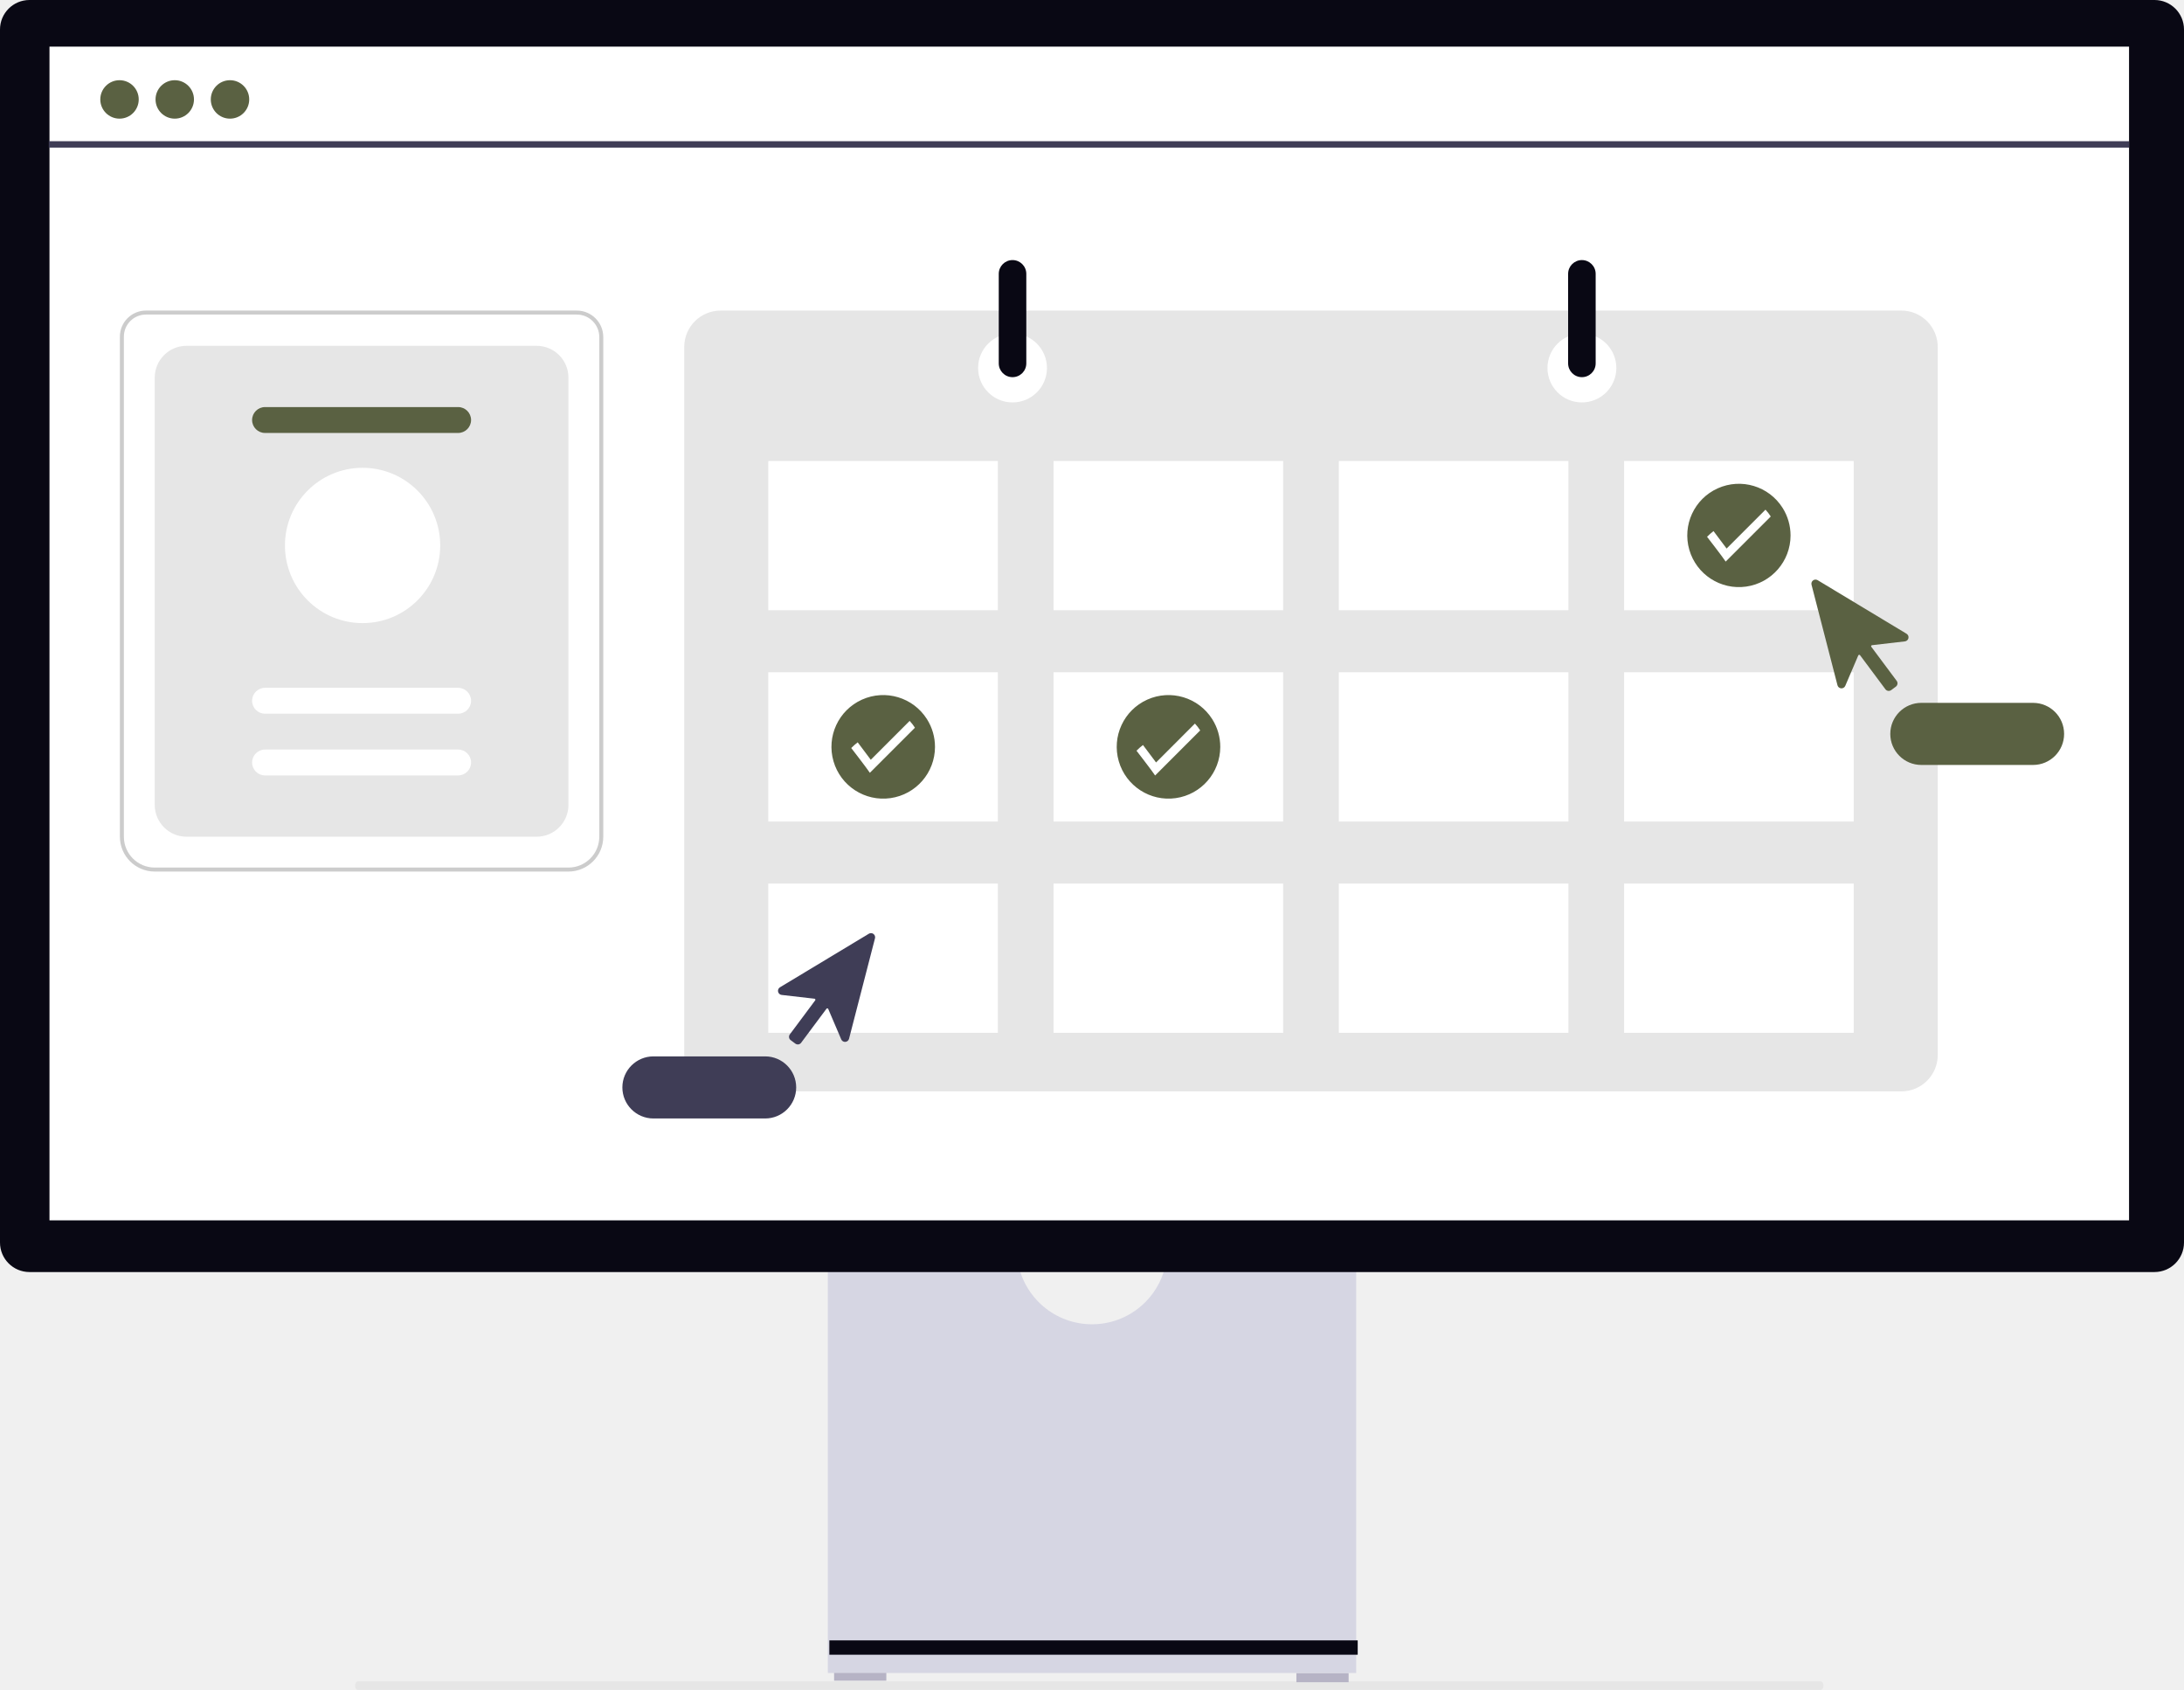
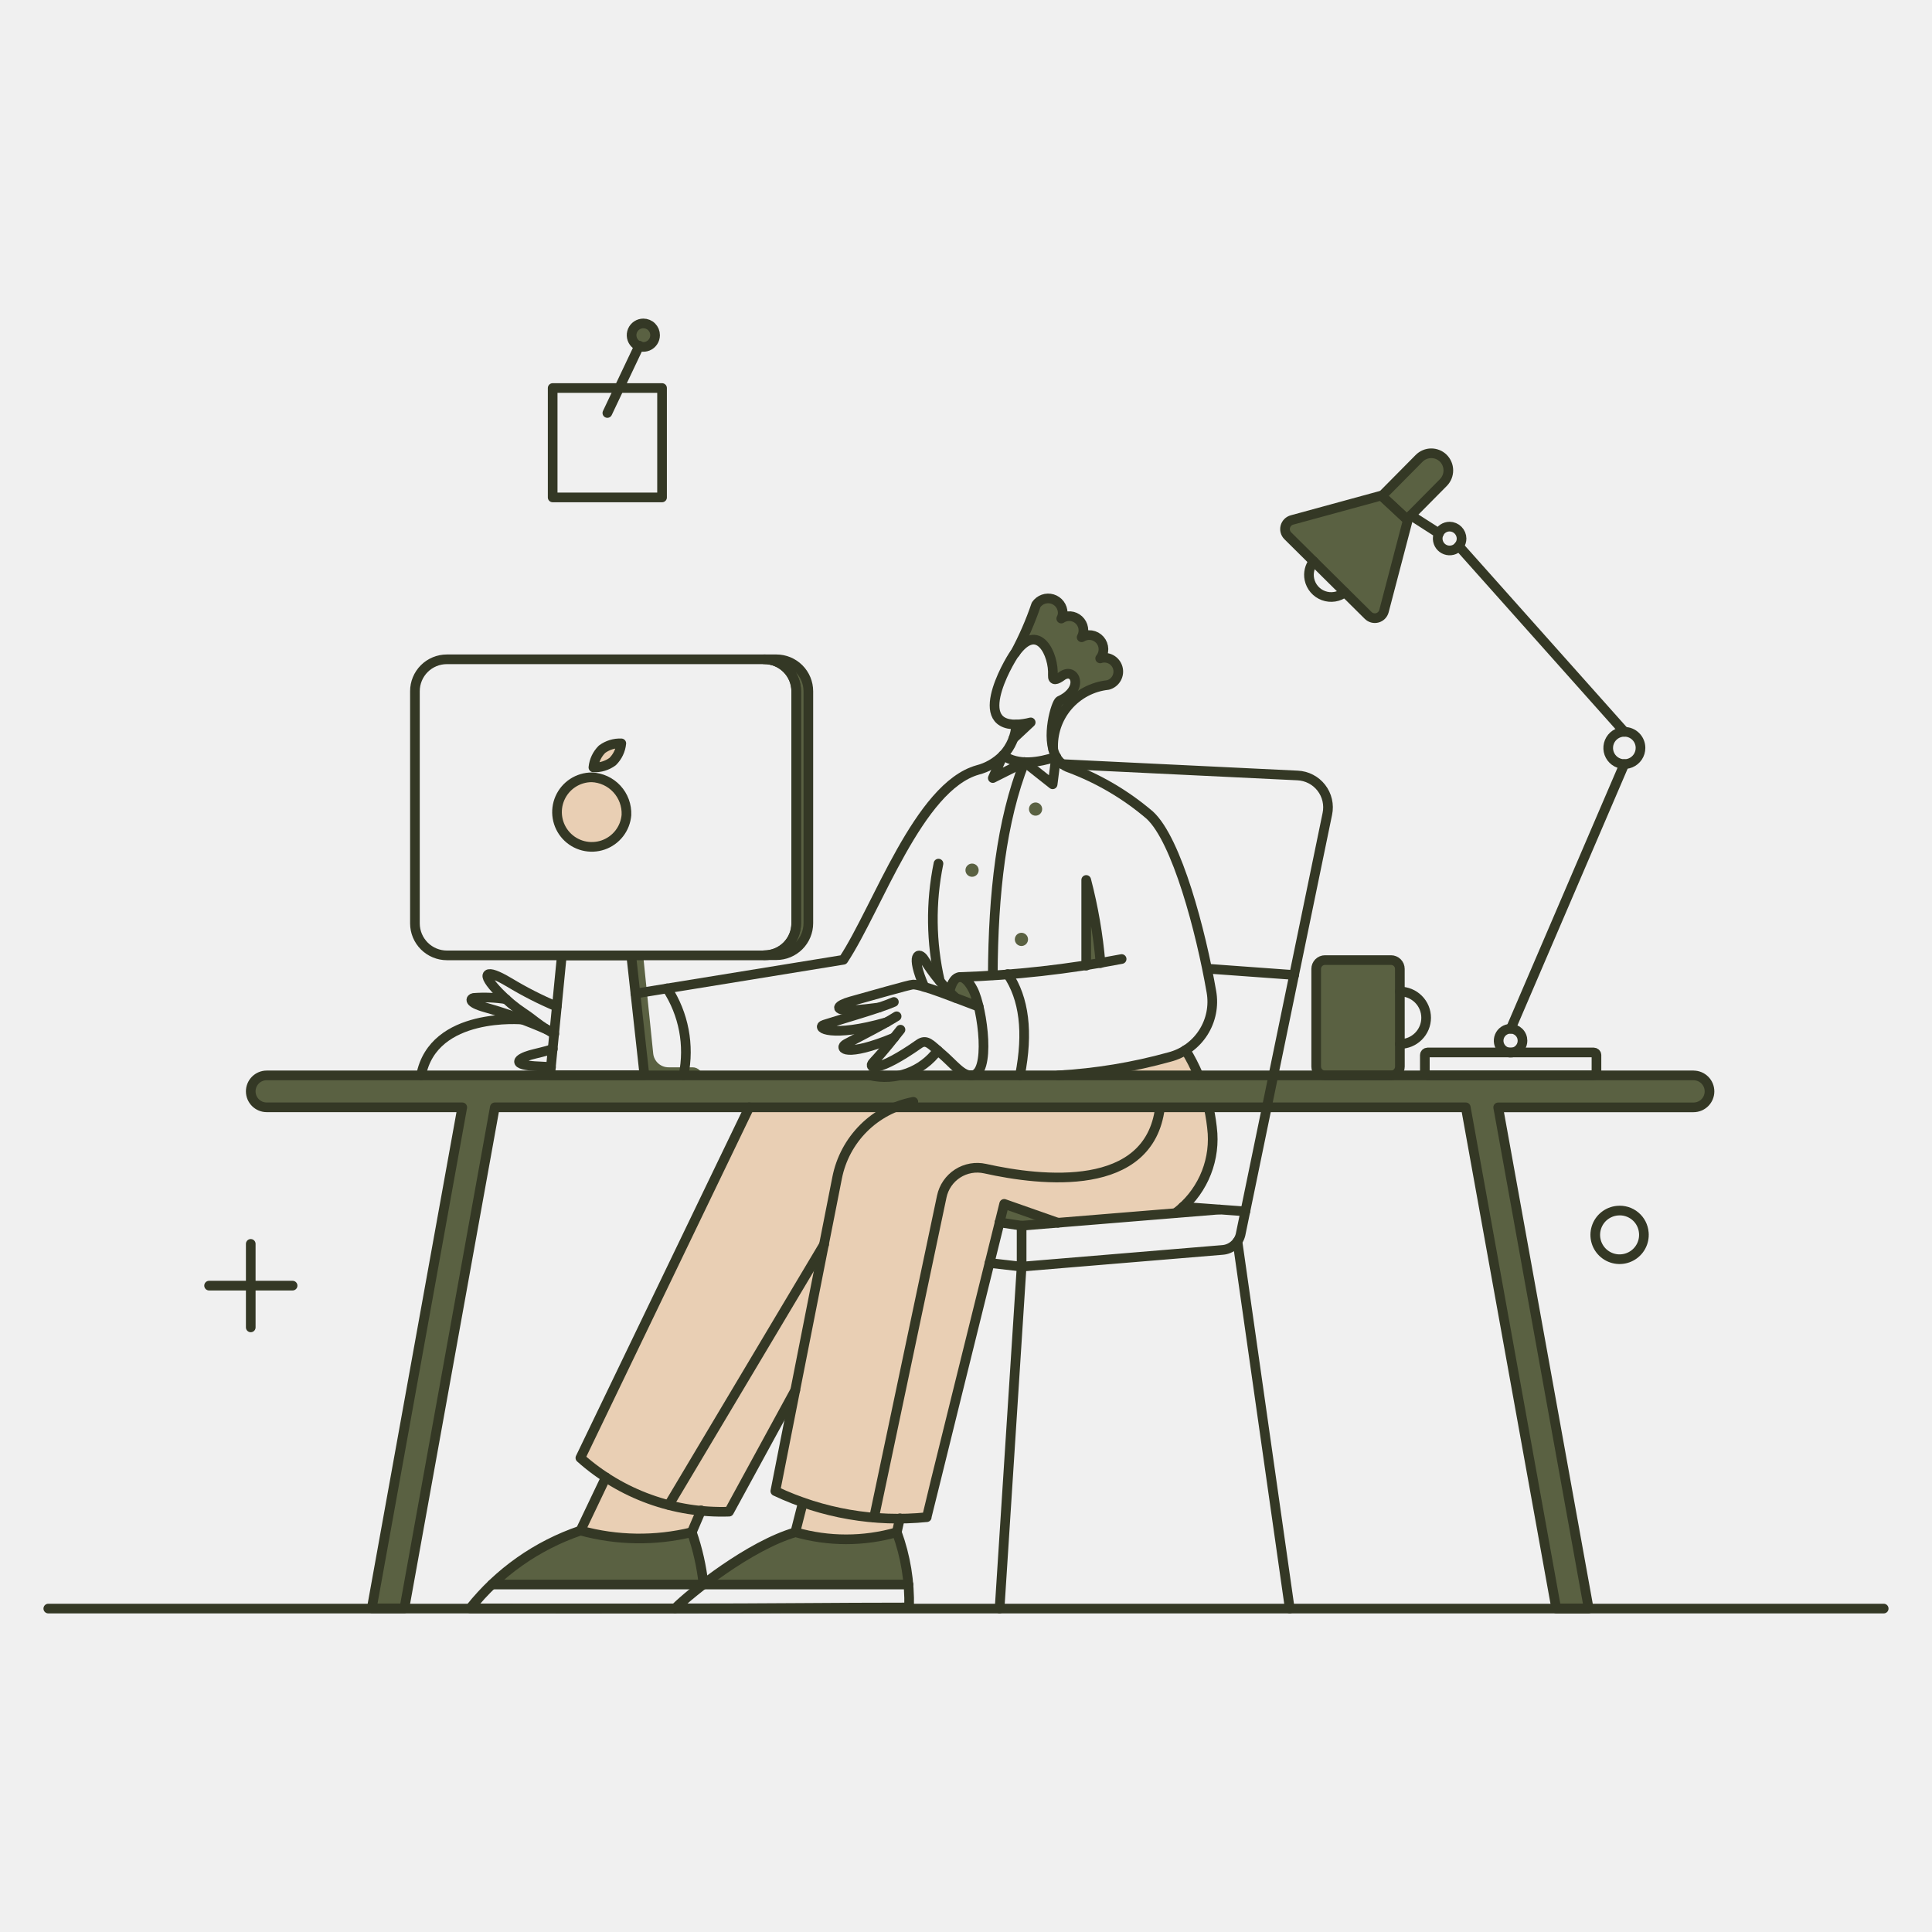
- <svg xmlns="http://www.w3.org/2000/svg" width="960" height="742.636" viewBox="0 0 960 742.636">
-   <g transform="translate(-480 -169)">
-     <path d="M15.18,489.08c0,1.048.575,1.89,1.289,1.89h642.9c.72,0,1.289-.84,1.289-1.89s-.569-1.89-1.289-1.89H16.469C15.755,487.191,15.18,488.032,15.18,489.08Z" transform="translate(620.878 420.666)" fill="#e6e6e6" />
-     <rect width="22.954" height="4.05" transform="translate(846.639 903.516)" fill="#b6b3c5" />
-     <rect width="22.954" height="4.05" transform="translate(1049.844 904.191)" fill="#b6b3c5" />
-     <path d="M377.9,370.945a33.074,33.074,0,0,1-65.264,0h-83.49V551.874H461.387V370.945Z" transform="translate(614.735 352.314)" fill="#d6d6e3" />
-     <rect width="232.236" height="6.298" transform="translate(844.557 889.854)" fill="#090814" />
-     <path d="M947.053,580.9H12.947A12.96,12.96,0,0,1,0,567.952V34.858A12.96,12.96,0,0,1,12.947,21.91H947.053A12.96,12.96,0,0,1,960,34.858V567.952A12.96,12.96,0,0,1,947.053,580.9Z" transform="translate(480 147.09)" fill="#090814" />
-     <rect width="914.094" height="515.782" transform="translate(501.75 189.492)" fill="#fff" />
-     <path d="M16,0H535a16,16,0,0,1,16,16V327.114a16,16,0,0,1-16,16H16a16,16,0,0,1-16-16V16A16,16,0,0,1,16,0Z" transform="translate(780.759 305.479)" fill="#e6e6e6" />
-     <rect width="100.916" height="65.595" transform="translate(817.708 371.579)" fill="#fff" />
-     <rect width="100.916" height="65.595" transform="translate(943.104 371.579)" fill="#fff" />
-     <rect width="100.916" height="65.595" transform="translate(1068.499 371.579)" fill="#fff" />
-     <rect width="100.916" height="65.595" transform="translate(1193.895 371.579)" fill="#fff" />
-     <rect width="100.916" height="65.595" transform="translate(817.708 464.422)" fill="#fff" />
-     <rect width="100.916" height="65.595" transform="translate(943.104 464.422)" fill="#fff" />
-     <rect width="100.916" height="65.595" transform="translate(1068.499 464.422)" fill="#fff" />
-     <rect width="100.916" height="65.595" transform="translate(1193.895 464.422)" fill="#fff" />
-     <rect width="100.916" height="65.595" transform="translate(817.708 557.265)" fill="#fff" />
-     <rect width="100.916" height="65.595" transform="translate(943.104 557.265)" fill="#fff" />
-     <rect width="100.916" height="65.595" transform="translate(1068.499 557.265)" fill="#fff" />
-     <rect width="100.916" height="65.595" transform="translate(1193.895 557.265)" fill="#fff" />
-     <circle cx="15.137" cy="15.137" r="15.137" transform="translate(909.931 315.571)" fill="#fff" />
-     <circle cx="15.137" cy="15.137" r="15.137" transform="translate(1160.202 315.571)" fill="#fff" />
-     <path d="M6.055,0A6.055,6.055,0,0,1,12.11,6.055V45.4A6.055,6.055,0,1,1,0,45.4V6.055A6.055,6.055,0,0,1,6.055,0Z" transform="translate(919.014 283.287)" fill="#090814" />
-     <path d="M6.055,0A6.055,6.055,0,0,1,12.11,6.055V45.4A6.055,6.055,0,1,1,0,45.4V6.055A6.055,6.055,0,0,1,6.055,0Z" transform="translate(1169.283 283.287)" fill="#090814" />
-     <path d="M653.134,286.336a22.7,22.7,0,1,1-3.518-12.16A22.7,22.7,0,0,1,653.134,286.336Z" transform="translate(613.924 117.983)" fill="#5A6142" />
-     <path d="M645.98,273.8l-19.816,19.812c-1.245-1.928-8.184-10.889-8.184-10.889a28.066,28.066,0,0,1,2.84-2.507l5.754,7.672,17.086-17.086A20.048,20.048,0,0,1,645.98,273.8Z" transform="translate(612.372 122.166)" fill="#fff" />
-     <path d="M402.458,379.236a22.756,22.756,0,1,1-3.527-12.19,22.757,22.757,0,0,1,3.527,12.19Z" transform="translate(613.924 117.983)" fill="#5A6142" />
-     <path d="M277.062,379.236a22.757,22.757,0,1,1-3.527-12.19,22.757,22.757,0,0,1,3.527,12.19Z" transform="translate(613.924 117.983)" fill="#5A6142" />
-     <g transform="translate(273.197 333)">
-       <path d="M420.359,368.617l-2.043-1.523a1.817,1.817,0,0,1-.369-2.538L429.1,349.6a.45.45,0,0,0-.309-.715l-14.45-1.662a1.814,1.814,0,0,1-.728-3.355l39.074-23.541a1.814,1.814,0,0,1,2.692,2.007L443.966,366.5a1.814,1.814,0,0,1-3.424.265l-5.718-13.379a.45.45,0,0,0-.773-.091L422.9,368.256a1.8,1.8,0,0,1-1.192.711,1.875,1.875,0,0,1-.265.02,1.8,1.8,0,0,1-1.081-.36Z" transform="translate(136.038 -74.011)" fill="#3f3d56" />
-       <path d="M362.6,373.4a13.659,13.659,0,0,1,13.637-13.637h49.121a13.643,13.643,0,0,1,0,27.287H376.237A13.659,13.659,0,0,1,362.6,373.4Z" transform="translate(117.772 -59.545)" fill="#3f3d56" />
+ <svg xmlns="http://www.w3.org/2000/svg" fill="none" viewBox="0 0 420 420" id="Office-Desk--Streamline-Bangalore">
+   <g id="Work-Office-desk-01">
+     <g id="color 2">
+       <path id="Vector" fill="#E9CFB4" d="M257.72 228.27c-5.011 3.087 -20.899 5.13 -27.651 5.506h30.45c-0.802 -1.898 -1.737 -3.74 -2.799 -5.506Z" stroke-width="2.1" />
+       <path id="Vector_2" fill="#E9CFB4" d="M262.71 240.723H162.878l-36.708 76.211c1.742 1.539 3.592 2.951 5.538 4.223l-5.498 11.575c7.899 2.169 16.22 2.293 24.179 0.359l2.024 -4.723c2.019 0.197 4.047 0.284 6.075 0.254l14.377 -26.311 -4.322 21.84c1.942 0.958 3.94 1.8 5.983 2.52l-1.594 6.416c7.198 2.056 14.827 2.056 22.025 0l0.676 -3.022c1.93 -0.013 3.872 -0.088 5.827 -0.25l15.84 -64.079 4.788 0.718 33.317 -2.673c6.85 -5.601 9.834 -12.562 7.304 -23.058Z" stroke-width="2.1" />
+       <path id="Vector_3" fill="#E9CFB4" d="M136.185 177.162c-0.12 1.464 -0.664 2.861 -1.566 4.02 -0.901 1.159 -2.121 2.031 -3.509 2.509 -1.389 0.478 -2.886 0.541 -4.31 0.181 -1.424 -0.36 -2.712 -1.126 -3.708 -2.206 -0.995 -1.08 -1.655 -2.426 -1.898 -3.874 -0.243 -1.448 -0.059 -2.936 0.53 -4.281 0.589 -1.345 1.557 -2.49 2.785 -3.294 1.229 -0.804 2.665 -1.233 4.134 -1.235 2.084 0.085 4.05 0.995 5.464 2.529 1.414 1.534 2.161 3.566 2.077 5.651Z" stroke-width="2.1" />
+       <path id="Vector_4" fill="#E9CFB4" d="M133.192 165.551c-1.209 0.893 -2.688 1.343 -4.19 1.277 0.147 -1.495 0.81 -2.891 1.875 -3.95 1.209 -0.893 2.688 -1.343 4.19 -1.277 -0.147 1.495 -0.81 2.891 -1.875 3.95Z" stroke-width="2.1" />
    </g>
-     <g transform="translate(-6.535 2.659)">
-       <path d="M817.167,413.979a1.867,1.867,0,0,1-.265-.02,1.8,1.8,0,0,1-1.192-.711l-11.153-14.961a.45.45,0,0,0-.773.091l-5.718,13.379a1.814,1.814,0,0,1-3.424-.265l-11.411-44.169a1.814,1.814,0,0,1,2.693-2.007L825,388.857a1.814,1.814,0,0,1-.728,3.355l-14.448,1.675a.45.45,0,0,0-.308.715l11.152,14.961a1.817,1.817,0,0,1-.369,2.539l-2.043,1.523a1.8,1.8,0,0,1-1.084.355Z" transform="translate(499.577 55.978)" fill="#5A6142" />
-       <path d="M871.357,432.049H822.238a13.643,13.643,0,0,1,0-27.286h49.119a13.643,13.643,0,0,1,0,27.286Z" transform="translate(508.837 70.443)" fill="#5A6142" />
+     <g id="color 1">
+       <path id="Vector_5" fill="#5A6142" d="M220.933 157.5c-0.067 1.048 -0.279 2.082 -0.63 3.072l3.83 -3.591c-1.042 0.306 -2.117 0.48 -3.2 0.519Z" stroke-width="2.1" />
+       <path id="Vector_6" fill="#5A6142" d="M236.174 191.327v18.593c1.037 -0.16 2.075 -0.319 3.112 -0.519 -0.554 -6.098 -1.596 -12.142 -3.112 -18.075Z" stroke-width="2.1" />
+       <path id="Vector_7" fill="#5A6142" d="m212.913 218.898 -4.868 -1.796c-0.559 -0.479 -1.117 -0.997 -1.636 -1.516 1.281 -5.546 4.708 -3.471 6.504 3.312Z" stroke-width="2.1" />
+       <path id="Vector_8" fill="#5A6142" d="M175.726 150.27v50.434c-0.001 1.841 -0.733 3.606 -2.035 4.908 -1.302 1.302 -3.067 2.033 -4.908 2.035h-2.633c1.841 -0.001 3.606 -0.733 4.908 -2.035 1.302 -1.302 2.034 -3.067 2.035 -4.908V150.27c-0.001 -1.841 -0.733 -3.606 -2.035 -4.908 -1.302 -1.302 -3.067 -2.034 -4.908 -2.035h2.633c1.841 0.001 3.606 0.733 4.908 2.035 1.302 1.302 2.034 3.067 2.035 4.908Z" stroke-width="2.1" />
+       <path id="Vector_9" fill="#5A6142" d="M150.549 232.025h-5.187c-0.832 0.008 -1.637 -0.294 -2.259 -0.846 -0.621 -0.554 -1.014 -1.319 -1.101 -2.146L139.816 207.69h-2.633l2.913 26.573h12.648c0.006 -0.292 -0.047 -0.582 -0.155 -0.853s-0.269 -0.519 -0.473 -0.727c-0.204 -0.208 -0.448 -0.374 -0.717 -0.487 -0.269 -0.113 -0.558 -0.172 -0.85 -0.172Z" stroke-width="2.1" />
+       <path id="Vector_10" fill="#5A6142" d="M239.167 143.088c0.47 -0.566 0.724 -1.282 0.714 -2.018 -0.011 -0.736 -0.281 -1.445 -0.769 -1.998 -0.485 -0.553 -1.153 -0.915 -1.882 -1.02 -0.729 -0.105 -1.472 0.054 -2.094 0.448 0.338 -0.607 0.46 -1.31 0.349 -1.996 -0.109 -0.686 -0.447 -1.314 -0.96 -1.784 -0.512 -0.47 -1.166 -0.754 -1.859 -0.807 -0.693 -0.053 -1.382 0.129 -1.959 0.517 1.861 -3.349 -3.473 -6.212 -5.46 -2.993 -1.228 3.635 -2.764 7.159 -4.589 10.534 5.107 -7.14 8.539 0.439 8.219 4.908 0.04 0.878 0.479 1.117 1.915 0.08 2.953 -2.155 5.067 2.873 -0.439 5.347 -1.697 3.264 -2.192 7.021 -1.397 10.613 -0.04 -0.559 -0.678 -11.691 11.89 -14.005 0.651 -0.138 1.235 -0.494 1.655 -1.009 0.42 -0.515 0.651 -1.159 0.655 -1.823 0.004 -0.486 -0.105 -0.965 -0.321 -1.4 -0.214 -0.435 -0.529 -0.814 -0.918 -1.105s-0.84 -0.487 -1.319 -0.572c-0.479 -0.085 -0.97 -0.056 -1.434 0.085Z" stroke-width="2.1" />
+       <path id="Vector_11" fill="#5A6142" d="M226.559 175.886c0 0.381 -0.151 0.746 -0.42 1.016 -0.271 0.269 -0.636 0.421 -1.016 0.421s-0.745 -0.151 -1.016 -0.421c-0.269 -0.269 -0.42 -0.635 -0.42 -1.016 0 -0.381 0.151 -0.746 0.42 -1.016 0.271 -0.269 0.636 -0.421 1.016 -0.421s0.745 0.151 1.016 0.421c0.269 0.269 0.42 0.635 0.42 1.016Z" stroke-width="2.1" />
+       <path id="Vector_12" fill="#5A6142" d="M212.753 189.172c0 0.381 -0.151 0.746 -0.42 1.016 -0.271 0.269 -0.636 0.421 -1.016 0.421s-0.745 -0.151 -1.016 -0.421c-0.269 -0.269 -0.42 -0.635 -0.42 -1.016 0 -0.381 0.151 -0.746 0.42 -1.016 0.271 -0.269 0.636 -0.421 1.016 -0.421s0.745 0.151 1.016 0.421c0.269 0.269 0.42 0.635 0.42 1.016Z" stroke-width="2.1" />
+       <path id="Vector_13" fill="#5A6142" d="M223.486 204.215c0 0.381 -0.151 0.746 -0.42 1.016 -0.271 0.269 -0.636 0.421 -1.016 0.421s-0.745 -0.151 -1.016 -0.421c-0.269 -0.269 -0.42 -0.635 -0.42 -1.016 0 -0.381 0.151 -0.746 0.42 -1.016 0.271 -0.269 0.636 -0.421 1.016 -0.421s0.745 0.151 1.016 0.421c0.269 0.269 0.42 0.635 0.42 1.016Z" stroke-width="2.1" />
+       <path id="Vector_14" fill="#5A6142" d="M302.4 208.723h-14.364c-0.508 0 -0.995 0.202 -1.355 0.561 -0.359 0.359 -0.561 0.846 -0.561 1.354v21.227c0 0.508 0.202 0.995 0.561 1.355 0.359 0.359 0.846 0.561 1.355 0.561H302.4c0.506 -0.006 0.989 -0.212 1.346 -0.569 0.359 -0.357 0.563 -0.84 0.569 -1.346V210.63c-0.002 -0.506 -0.206 -0.992 -0.563 -1.349 -0.359 -0.357 -0.846 -0.558 -1.352 -0.558Z" stroke-width="2.1" />
+       <path id="Vector_15" fill="#5A6142" d="m300.3 107.73 -19.431 5.307c-0.347 0.094 -0.664 0.277 -0.918 0.532 -0.254 0.255 -0.437 0.572 -0.531 0.92 -0.092 0.348 -0.092 0.714 0 1.061 0.095 0.348 0.277 0.665 0.531 0.919l17.476 17.317c0.254 0.254 0.571 0.437 0.92 0.53 0.347 0.093 0.714 0.093 1.06 0 0.349 -0.093 0.666 -0.276 0.92 -0.53 0.254 -0.254 0.437 -0.571 0.531 -0.919l5.187 -19.79L300.3 107.73Z" stroke-width="2.1" />
+       <path id="Vector_16" fill="#5A6142" d="M313.763 99.612c-0.349 -0.344 -0.762 -0.615 -1.216 -0.799 -0.452 -0.184 -0.937 -0.277 -1.426 -0.273 -0.489 0.004 -0.974 0.104 -1.424 0.295 -0.452 0.191 -0.859 0.469 -1.201 0.818l-8.1 8.18 5.46 5.067 7.94 -8.02c0.685 -0.707 1.067 -1.655 1.06 -2.64 -0.006 -0.985 -0.401 -1.928 -1.094 -2.626Z" stroke-width="2.1" />
+       <path id="Vector_17" fill="#5A6142" d="M142.409 72.87c-0.001 0.505 -0.152 0.998 -0.434 1.418 -0.282 0.419 -0.681 0.745 -1.148 0.938 -0.467 0.192 -0.98 0.242 -1.475 0.142 -0.495 -0.1 -0.949 -0.344 -1.306 -0.701 -0.356 -0.358 -0.598 -0.813 -0.696 -1.309 -0.097 -0.495 -0.046 -1.009 0.148 -1.475 0.194 -0.466 0.522 -0.864 0.942 -1.144 0.42 -0.28 0.914 -0.429 1.419 -0.428 0.336 -0.001 0.668 0.065 0.979 0.194 0.31 0.129 0.592 0.317 0.829 0.555 0.237 0.238 0.425 0.521 0.552 0.831 0.127 0.311 0.192 0.644 0.19 0.979Z" stroke-width="2.1" />
+       <path id="Vector_18" fill="#5A6142" d="M194.958 333.092c-7.198 2.056 -14.827 2.056 -22.025 0 -6.743 1.955 -19.99 11.372 -19.99 11.372h44.568c-0.422 -3.875 -1.278 -7.688 -2.554 -11.372Z" stroke-width="2.1" />
+       <path id="Vector_19" fill="#5A6142" d="M150.389 333.092c-7.96 1.934 -16.281 1.81 -24.179 -0.359 -7.231 2.371 -13.815 6.386 -19.232 11.731h45.925c-0.56 -3.847 -1.4 -7.648 -2.514 -11.372Z" stroke-width="2.1" />
+       <path id="Vector_20" fill="#5A6142" d="m229.99 265.82 -7.9 0.638 -4.788 -0.718 0.997 -4.03 11.691 4.11Z" stroke-width="2.1" />
+       <path id="Vector_21" fill="#5A6142" d="M368.164 233.78H57.981c-0.921 0 -1.803 0.365 -2.454 1.016 -0.651 0.651 -1.017 1.535 -1.017 2.455 0 0.92 0.366 1.804 1.017 2.455 0.651 0.651 1.534 1.016 2.454 1.016h42.51l-19.568 108.329c-0.033 0.197 -0.046 0.399 -0.04 0.598h7.022l19.664 -108.927h211.077l19.671 108.967h7.022c-0.04 -0.2 -0.04 -0.399 -0.08 -0.63l-19.566 -108.329h42.468c0.92 0 1.804 -0.365 2.455 -1.016 0.651 -0.651 1.016 -1.535 1.016 -2.455 0 -0.92 -0.365 -1.804 -1.016 -2.455 -0.651 -0.651 -1.535 -1.016 -2.455 -1.016v-0.008Z" stroke-width="2.1" />
    </g>
-     <path d="M538.313,515.8H356.456a15.329,15.329,0,0,1-15.312-15.312V280.732A11.463,11.463,0,0,1,352.6,269.28H541.99a11.648,11.648,0,0,1,11.633,11.633V500.486A15.33,15.33,0,0,1,538.313,515.8ZM352.6,271.027a9.713,9.713,0,0,0-9.706,9.7V500.485a13.578,13.578,0,0,0,13.562,13.562H538.313a13.578,13.578,0,0,0,13.562-13.562V280.913a9.9,9.9,0,0,0-9.885-9.885Z" transform="translate(191.554 36.199)" fill="#ccc" />
-     <path d="M372.644,502.7H526.5a14,14,0,0,0,14-14V300.972a14,14,0,0,0-14-14H372.644a14,14,0,0,0-14,14V488.7a14,14,0,0,0,14,14Z" transform="translate(189.367 33.988)" fill="#e6e6e6" />
-     <path d="M498.124,329.12H413.25a5.689,5.689,0,1,1,0-11.378h84.874a5.689,5.689,0,1,1,0,11.378Z" transform="translate(183.251 30.141)" fill="#5A6142" />
-     <path d="M498.124,470.12H413.25a5.689,5.689,0,1,1,0-11.378h84.874a5.689,5.689,0,1,1,0,11.378Z" transform="translate(183.251 12.514)" fill="#fff" />
-     <path d="M498.124,501.12H413.25a5.689,5.689,0,1,1,0-11.378h84.874a5.689,5.689,0,1,1,0,11.378Z" transform="translate(183.251 8.639)" fill="#fff" />
-     <ellipse cx="34.124" cy="34.124" rx="34.124" ry="34.124" transform="translate(605.251 374.572)" fill="#fff" />
-     <path d="M645.98,273.8l-19.816,19.812c-1.245-1.928-8.184-10.889-8.184-10.889a28.066,28.066,0,0,1,2.84-2.507l5.754,7.672,17.086-17.086A20.048,20.048,0,0,1,645.98,273.8Z" transform="translate(361.582 216.17)" fill="#fff" />
-     <path d="M645.98,273.8l-19.816,19.812c-1.245-1.928-8.184-10.889-8.184-10.889a28.066,28.066,0,0,1,2.84-2.507l5.754,7.672,17.086-17.086A20.048,20.048,0,0,1,645.98,273.8Z" transform="translate(236.188 214.987)" fill="#fff" />
-     <rect width="914.398" height="2.815" transform="translate(501.445 231.05)" fill="#3f3d56" />
-     <ellipse cx="8.446" cy="8.446" rx="8.446" ry="8.446" transform="translate(524.087 204.246)" fill="#5A6142" />
-     <ellipse cx="8.446" cy="8.446" rx="8.446" ry="8.446" transform="translate(548.37 204.246)" fill="#5A6142" />
-     <ellipse cx="8.446" cy="8.446" rx="8.446" ry="8.446" transform="translate(572.653 204.246)" fill="#5A6142" />
+     <g id="outlines">
+       <path id="Vector_22" stroke="#343825" d="M142.409 72.87c-0.001 0.505 -0.152 0.998 -0.434 1.418 -0.282 0.419 -0.681 0.745 -1.148 0.938 -0.467 0.192 -0.98 0.242 -1.475 0.142 -0.495 -0.1 -0.949 -0.344 -1.306 -0.701 -0.356 -0.358 -0.598 -0.813 -0.696 -1.309 -0.097 -0.495 -0.046 -1.009 0.148 -1.475 0.194 -0.466 0.522 -0.864 0.942 -1.144 0.42 -0.28 0.914 -0.429 1.419 -0.428 0.336 -0.001 0.668 0.065 0.979 0.194 0.31 0.129 0.592 0.317 0.829 0.555 0.237 0.238 0.425 0.521 0.552 0.831 0.127 0.311 0.192 0.644 0.19 0.979Z" stroke-width="2.1" />
+       <path id="Vector_23" stroke="#343825" stroke-linejoin="round" d="M313.763 99.612c-0.349 -0.344 -0.762 -0.615 -1.216 -0.799 -0.452 -0.184 -0.937 -0.277 -1.426 -0.273 -0.489 0.004 -0.974 0.104 -1.424 0.295 -0.452 0.191 -0.859 0.469 -1.201 0.818l-8.1 8.18 5.46 5.067 7.94 -8.02c0.685 -0.707 1.067 -1.655 1.06 -2.64 -0.006 -0.985 -0.401 -1.928 -1.094 -2.626Z" stroke-width="2.1" />
+       <path id="Vector_24" stroke="#343825" stroke-linejoin="round" d="M368.164 233.78H57.981c-0.921 0 -1.803 0.365 -2.454 1.016 -0.651 0.651 -1.017 1.535 -1.017 2.455 0 0.92 0.366 1.804 1.017 2.455 0.651 0.651 1.534 1.016 2.454 1.016h42.51l-19.568 108.329c-0.033 0.197 -0.046 0.399 -0.04 0.598h7.022l19.664 -108.927h211.077l19.671 108.967h7.022c-0.04 -0.2 -0.04 -0.399 -0.08 -0.63l-19.566 -108.329h42.468c0.92 0 1.804 -0.365 2.455 -1.016 0.651 -0.651 1.016 -1.535 1.016 -2.455 0 -0.92 -0.365 -1.804 -1.016 -2.455 -0.651 -0.651 -1.535 -1.016 -2.455 -1.016v-0.008Z" stroke-width="2.1" />
+       <path id="Vector_25" stroke="#343825" stroke-linecap="round" stroke-linejoin="round" d="M203.855 228.354c-1.656 2.243 -3.933 3.952 -6.549 4.916 -2.616 0.964 -5.458 1.142 -8.174 0.51" stroke-width="2.1" />
+       <path id="Vector_26" stroke="#343825" stroke-linecap="round" stroke-linejoin="round" d="M113.61 221.651s-19.402 -1.793 -22.075 12.13" stroke-width="2.1" />
+       <path id="Vector_27" stroke="#343825" stroke-linecap="round" stroke-linejoin="round" d="M120.504 224.763c-0.598 -0.319 -1.082 -0.63 -1.556 -0.918 -2.255 -1.363 -3.072 -2.274 -5.067 -3.591 -1.919 -1.273 -3.697 -2.743 -5.307 -4.389 -4.431 -4.546 -2.953 -5.347 2.035 -2.354 0.03 0.004 0.058 0.019 0.08 0.04 3.312 2.006 6.766 3.767 10.334 5.269" stroke-width="2.1" />
+       <path id="Vector_28" stroke="#343825" stroke-linecap="round" stroke-linejoin="round" d="M118.948 223.845c-4.359 -1.928 -8.851 -3.543 -13.44 -4.83 -3.868 -1.088 -3.192 -1.959 -2.554 -2.075 2.357 -0.179 4.727 -0.086 7.062 0.279" stroke-width="2.1" />
+       <path id="Vector_29" stroke="#343825" stroke-linecap="round" stroke-linejoin="round" d="M119.786 232.025c-0.878 -0.12 -1.716 -0.174 -2.434 -0.2 -6.899 -0.252 -4.467 -1.787 -2.075 -2.474 1.239 -0.355 3.272 -0.758 4.908 -1.317" stroke-width="2.1" />
+       <path id="Vector_30" stroke="#343825" stroke-linecap="round" stroke-linejoin="round" d="m269.012 269.89 11.372 79.8" stroke-width="2.1" />
+       <path id="Vector_31" stroke="#343825" stroke-linecap="round" stroke-linejoin="round" d="m281.341 211.955 -18.673 -1.357" stroke-width="2.1" />
+       <path id="Vector_32" stroke="#343825" stroke-linecap="round" stroke-linejoin="round" d="m195.634 330.07 -0.676 3.022" stroke-width="2.1" />
+       <path id="Vector_33" stroke="#343825" stroke-linecap="round" stroke-linejoin="round" d="m172.893 333.092 1.634 -6.416" stroke-width="2.1" />
+       <path id="Vector_34" stroke="#343825" stroke-linecap="round" stroke-linejoin="round" d="m152.424 328.343 -2.035 4.748" stroke-width="2.1" />
+       <path id="Vector_35" stroke="#343825" stroke-linecap="round" stroke-linejoin="round" d="m126.17 332.772 5.538 -11.615" stroke-width="2.1" />
+       <path id="Vector_36" stroke="#343825" stroke-linecap="round" stroke-linejoin="round" d="m172.893 302.209 -14.404 26.414c-11.876 0.407 -23.452 -3.778 -32.319 -11.689l36.708 -76.211" stroke-width="2.1" />
+       <path id="Vector_37" stroke="#343825" stroke-linecap="round" stroke-linejoin="round" d="m190.01 329.91 14.723 -69.796c0.214 -1.021 0.629 -1.987 1.219 -2.845 0.591 -0.857 1.346 -1.59 2.222 -2.155s1.855 -0.949 2.88 -1.132c1.027 -0.183 2.079 -0.16 3.095 0.067 12.388 2.77 35.677 5.315 38.021 -13.234" stroke-width="2.1" />
+       <path id="Vector_38" stroke="#343825" stroke-linecap="round" stroke-linejoin="round" d="m138.121 215.998 45.226 -7.35c7.461 -11.34 16.323 -37.607 29.167 -41.257 2.106 -0.537 4.024 -1.641 5.546 -3.192" stroke-width="2.1" />
+       <path id="Vector_39" stroke="#343825" stroke-linecap="round" stroke-linejoin="round" d="M220.933 157.5c1.058 -0.038 2.108 -0.193 3.131 -0.462l-3.78 3.534" stroke-width="2.1" />
+       <path id="Vector_40" stroke="#343825" stroke-linecap="round" stroke-linejoin="round" d="M229.591 164.514c0.617 1.135 1.644 1.991 2.873 2.394 6.382 2.382 12.298 5.865 17.476 10.29 5.909 5.422 11.13 25.29 13.406 38.384 0.55 3.079 -0.082 6.25 -1.768 8.883 -1.686 2.633 -4.303 4.534 -7.329 5.321 -7.894 2.192 -16 3.53 -24.179 3.99" stroke-width="2.1" />
+       <path id="Vector_41" stroke="#343825" stroke-linecap="round" stroke-linejoin="round" d="M243.835 208.484c-11.582 2.234 -23.323 3.541 -35.112 3.91" stroke-width="2.1" />
+       <path id="Vector_42" stroke="#343825" stroke-linecap="round" stroke-linejoin="round" d="M239.247 209.37c-0.519 -6.103 -1.56 -12.15 -3.112 -18.075v18.633" stroke-width="2.1" />
+       <path id="Vector_43" stroke="#343825" stroke-linecap="round" stroke-linejoin="round" d="M145.003 214.868c3.635 5.573 4.926 12.354 3.591 18.873" stroke-width="2.1" />
+       <path id="Vector_44" stroke="#343825" stroke-linecap="round" stroke-linejoin="round" d="M194.319 217.82c-3.072 1.357 -10.933 3.593 -15.162 4.948 -1.995 0.63 1.556 2.913 13.606 -0.559" stroke-width="2.1" />
+       <path id="Vector_45" stroke="#343825" stroke-linecap="round" stroke-linejoin="round" d="M194.918 220.933c-2.913 1.835 -7.14 3.948 -10.973 5.985 -1.796 0.956 -0.16 3.032 10.454 -1.357" stroke-width="2.1" />
+       <path id="Vector_46" stroke="#343825" stroke-linecap="round" stroke-linejoin="round" d="M195.756 223.845c-1.68 2.075 -3.135 4.087 -5.945 7.102 -1.308 1.405 1.094 2.257 9.975 -3.99 1.638 -1.153 2.52 0.111 4.668 1.915 2.841 2.384 4.748 5.147 6.823 4.868" stroke-width="2.1" />
+       <path id="Vector_47" stroke="#343825" stroke-linecap="round" stroke-linejoin="round" d="M200.943 214.549c-3.192 -7.35 -1.117 -7.77 0 -5.905 1.894 3.058 4.187 5.846 6.819 8.297" stroke-width="2.1" />
+       <path id="Vector_48" stroke="#343825" stroke-linecap="round" stroke-linejoin="round" d="M206.409 215.586c0.995 -4.326 3.303 -4.015 5.122 -0.449 2.1 4.124 4.015 18.644 -0.374 18.644" stroke-width="2.1" />
+       <path id="Vector_49" stroke="#343825" stroke-linecap="round" stroke-linejoin="round" d="M212.766 218.843c-4.694 -1.751 -12.224 -4.813 -14.257 -4.813 -0.758 0 -9.416 2.52 -13.606 3.671 -2.753 0.76 -4.068 2.031 0.399 1.875 1.875 -0.065 3.95 -0.319 5.825 -0.559" stroke-width="2.1" />
+       <path id="Vector_50" stroke="#343825" stroke-linecap="round" stroke-linejoin="round" d="M204.015 187.74c-1.73 8.449 -1.622 17.172 0.319 25.576" stroke-width="2.1" />
+       <path id="Vector_51" stroke="#343825" stroke-linecap="round" stroke-linejoin="round" d="M140.095 233.741h-20.509l2.554 -26.055h15.082l2.873 26.055Z" stroke-width="2.1" />
+       <path id="Vector_52" stroke="#343825" stroke-linecap="round" stroke-linejoin="round" d="M136.185 177.162c-0.12 1.464 -0.664 2.861 -1.566 4.02 -0.901 1.159 -2.121 2.031 -3.509 2.509 -1.389 0.478 -2.886 0.541 -4.31 0.181 -1.424 -0.36 -2.712 -1.126 -3.708 -2.206 -0.995 -1.08 -1.655 -2.426 -1.898 -3.874 -0.243 -1.448 -0.059 -2.936 0.53 -4.281 0.589 -1.345 1.557 -2.49 2.785 -3.294 1.229 -0.804 2.665 -1.233 4.134 -1.235 2.084 0.085 4.05 0.995 5.464 2.529 1.414 1.534 2.161 3.566 2.077 5.651v0Z" stroke-width="2.1" />
+       <path id="Vector_53" stroke="#343825" stroke-linecap="round" stroke-linejoin="round" d="M133.192 165.551c-1.209 0.893 -2.688 1.343 -4.19 1.277 0.147 -1.495 0.81 -2.891 1.875 -3.95 1.209 -0.893 2.688 -1.343 4.19 -1.277 -0.147 1.495 -0.81 2.891 -1.875 3.95Z" stroke-width="2.1" />
+       <path id="Vector_54" stroke="#343825" stroke-linecap="round" stroke-linejoin="round" d="M220.653 142.01c1.821 -3.377 3.356 -6.9 4.589 -10.534 0.38 -0.558 0.928 -0.98 1.565 -1.205 0.636 -0.225 1.327 -0.24 1.974 -0.044 0.647 0.196 1.212 0.593 1.617 1.134 0.403 0.541 0.624 1.196 0.63 1.871 -0.004 0.432 -0.113 0.857 -0.319 1.237 0.578 -0.387 1.266 -0.569 1.959 -0.517 0.693 0.053 1.346 0.337 1.859 0.807 0.51 0.47 0.851 1.098 0.96 1.784 0.111 0.685 -0.011 1.389 -0.349 1.996 0.622 -0.394 1.365 -0.553 2.094 -0.448 0.729 0.105 1.397 0.467 1.882 1.02 0.487 0.553 0.758 1.262 0.769 1.998 0.011 0.736 -0.244 1.452 -0.714 2.018 0.384 -0.123 0.788 -0.169 1.191 -0.133 0.401 0.036 0.792 0.151 1.147 0.341 0.357 0.189 0.67 0.448 0.924 0.76 0.254 0.313 0.443 0.673 0.557 1.06 0.111 0.387 0.145 0.793 0.099 1.193 -0.048 0.4 -0.174 0.787 -0.374 1.137 -0.2 0.35 -0.466 0.657 -0.788 0.902 -0.319 0.245 -0.685 0.423 -1.075 0.525 -3.398 0.367 -6.527 2.024 -8.74 4.63 -2.211 2.606 -3.339 5.962 -3.15 9.375" stroke-width="2.1" />
+       <path id="Vector_55" stroke="#343825" stroke-linecap="round" stroke-linejoin="round" d="m229.591 164.514 -0.758 5.985 -6.105 -4.828 -6.903 3.471 2.234 -4.948" stroke-width="2.1" />
+       <path id="Vector_56" stroke="#343825" stroke-linecap="round" stroke-linejoin="round" d="M222.728 165.671c-5.027 12.688 -6.823 28.608 -6.903 46.324" stroke-width="2.1" />
+       <path id="Vector_57" stroke="#343825" stroke-linecap="round" stroke-linejoin="round" d="M304.324 215.546c1.514 0 2.965 0.601 4.034 1.672 1.071 1.069 1.672 2.52 1.672 4.034 0 1.514 -0.601 2.965 -1.672 4.034 -1.069 1.071 -2.52 1.672 -4.034 1.672" stroke-width="2.1" />
+       <path id="Vector_58" stroke="#343825" stroke-linecap="round" stroke-linejoin="round" d="M356.632 162.599c0 0.694 -0.206 1.373 -0.592 1.951 -0.384 0.578 -0.935 1.028 -1.575 1.293 -0.643 0.266 -1.348 0.335 -2.029 0.2 -0.683 -0.135 -1.306 -0.47 -1.798 -0.961 -0.491 -0.491 -0.825 -1.117 -0.962 -1.798 -0.134 -0.681 -0.065 -1.387 0.2 -2.029 0.267 -0.642 0.716 -1.19 1.294 -1.576 0.578 -0.386 1.256 -0.592 1.951 -0.592 0.462 -0.003 0.92 0.086 1.346 0.262 0.428 0.175 0.817 0.434 1.142 0.761 0.328 0.327 0.586 0.715 0.76 1.142 0.176 0.427 0.265 0.885 0.263 1.347v0Z" stroke-width="2.1" />
+       <path id="Vector_59" stroke="#343825" stroke-linecap="round" stroke-linejoin="round" d="M328.423 223.646 353.121 166.11" stroke-width="2.1" />
+       <path id="Vector_60" stroke="#343825" stroke-linecap="round" stroke-linejoin="round" d="m353.121 159.088 -35.99 -40.379" stroke-width="2.1" />
+       <path id="Vector_61" stroke="#343825" stroke-linecap="round" stroke-linejoin="round" d="m312.822 115.956 -6.105 -3.91" stroke-width="2.1" />
+       <path id="Vector_62" stroke="#343825" stroke-linecap="round" stroke-linejoin="round" d="M292.354 128.764c-0.647 0.505 -1.413 0.837 -2.226 0.963 -0.811 0.127 -1.64 0.045 -2.411 -0.239 -0.773 -0.284 -1.457 -0.759 -1.993 -1.381 -0.538 -0.622 -0.905 -1.371 -1.071 -2.176 -0.141 -0.679 -0.13 -1.381 0.027 -2.056 0.16 -0.675 0.462 -1.308 0.89 -1.854" stroke-width="2.1" />
+       <path id="Vector_63" stroke="#343825" stroke-linecap="round" stroke-linejoin="round" d="M317.73 117.073c0 0.513 -0.151 1.014 -0.437 1.441 -0.286 0.427 -0.691 0.759 -1.163 0.955 -0.475 0.196 -0.995 0.248 -1.499 0.148 -0.502 -0.1 -0.966 -0.347 -1.327 -0.71 -0.363 -0.363 -0.611 -0.825 -0.71 -1.328 -0.101 -0.503 -0.048 -1.024 0.147 -1.498 0.197 -0.474 0.529 -0.879 0.956 -1.164s0.928 -0.437 1.441 -0.437c0.685 0.009 1.34 0.285 1.825 0.769 0.483 0.484 0.76 1.139 0.769 1.824v0Z" stroke-width="2.1" />
+       <path id="Vector_64" stroke="#343825" stroke-linecap="round" stroke-linejoin="round" d="M330.977 226.239c0 0.512 -0.151 1.014 -0.437 1.441 -0.286 0.426 -0.691 0.76 -1.163 0.956 -0.475 0.195 -0.995 0.248 -1.499 0.147 -0.502 -0.099 -0.966 -0.347 -1.327 -0.71 -0.363 -0.361 -0.611 -0.825 -0.71 -1.327 -0.101 -0.504 -0.048 -1.025 0.147 -1.499 0.195 -0.473 0.529 -0.878 0.956 -1.163 0.426 -0.286 0.928 -0.437 1.441 -0.437 0.34 0 0.678 0.065 0.993 0.195 0.315 0.13 0.601 0.321 0.842 0.563 0.242 0.242 0.433 0.527 0.563 0.842 0.13 0.315 0.195 0.653 0.195 0.993Z" stroke-width="2.1" />
+       <path id="Vector_65" stroke="#343825" stroke-linecap="round" stroke-linejoin="round" d="m222.09 275.356 -4.788 74.334" stroke-width="2.1" />
+       <path id="Vector_66" stroke="#343825" stroke-linecap="round" stroke-linejoin="round" d="M143.926 108.135H120.145V84.355h23.78v23.78Z" stroke-width="2.1" />
+       <path id="Vector_67" stroke="#343825" stroke-linecap="round" stroke-linejoin="round" d="m132.035 89.781 6.943 -14.643" stroke-width="2.1" />
+       <path id="Vector_68" stroke="#343825" stroke-linecap="round" stroke-linejoin="round" d="M63.607 279.485h-18.154" stroke-width="2.1" />
+       <path id="Vector_69" stroke="#343825" stroke-linecap="round" stroke-linejoin="round" d="M54.51 288.563v-18.154" stroke-width="2.1" />
+       <path id="Vector_70" stroke="#343825" stroke-linecap="round" stroke-linejoin="round" d="M357.351 267.975c0.095 1.042 -0.122 2.087 -0.622 3.005 -0.5 0.92 -1.262 1.67 -2.188 2.155 -0.926 0.487 -1.974 0.687 -3.014 0.578 -1.042 -0.111 -2.024 -0.527 -2.829 -1.197 -0.802 -0.67 -1.39 -1.562 -1.686 -2.564 -0.296 -1.004 -0.288 -2.073 0.023 -3.07 0.311 -1 0.911 -1.884 1.724 -2.541 0.815 -0.657 1.804 -1.058 2.845 -1.153 0.693 -0.071 1.392 -0.002 2.06 0.202 0.666 0.204 1.283 0.538 1.819 0.985 0.536 0.445 0.977 0.993 1.298 1.613 0.319 0.617 0.512 1.294 0.569 1.989v0Z" stroke-width="2.1" />
+       <path id="Vector_71" stroke="#343825" stroke-linecap="round" stroke-linejoin="round" d="M10.5 349.69h399" stroke-width="2.1" />
+       <path id="Vector_72" stroke="#343825" stroke-linecap="round" stroke-linejoin="round" d="M152.943 344.463h44.568" stroke-width="2.1" />
+       <path id="Vector_73" stroke="#343825" stroke-linecap="round" stroke-linejoin="round" d="M106.938 344.463h45.925" stroke-width="2.1" />
+       <path id="Vector_74" stroke="#343825" stroke-linecap="round" stroke-linejoin="round" d="M152.941 344.4c-0.423 -3.853 -1.279 -7.648 -2.552 -11.311 -7.96 1.934 -16.281 1.81 -24.179 -0.359 -9.466 3.215 -17.806 9.089 -24.02 16.92 18.434 0 30.683 0.04 44.568 0" stroke-width="2.1" />
+       <path id="Vector_75" stroke="#343825" stroke-linecap="round" stroke-linejoin="round" d="M194.958 333.092c-7.198 2.056 -14.827 2.056 -22.025 0 -9.937 2.881 -22.653 13.037 -26.174 16.558 21.067 0 34.314 -0.2 50.873 -0.2 0.146 -5.573 -0.761 -11.124 -2.673 -16.359Z" stroke-width="2.1" />
+       <path id="Vector_76" stroke="#343825" stroke-linecap="round" stroke-linejoin="round" d="m217.302 265.74 0.997 -4.03 11.691 4.11" stroke-width="2.1" />
+       <path id="Vector_77" stroke="#343825" stroke-linecap="round" stroke-linejoin="round" d="m217.302 265.74 4.788 0.718 43.086 -3.52" stroke-width="2.1" />
+       <path id="Vector_78" stroke="#343825" stroke-linecap="round" stroke-linejoin="round" d="m270.728 263.346 -13.566 -0.997" stroke-width="2.1" />
+       <path id="Vector_79" stroke="#343825" stroke-linecap="round" stroke-linejoin="round" d="m145.402 327.146 33.755 -56.618" stroke-width="2.1" />
+       <path id="Vector_80" stroke="#343825" stroke-linecap="round" stroke-linejoin="round" d="M219.057 211.756c3.591 5.307 4.509 12.648 2.673 22.025" stroke-width="2.1" />
+       <path id="Vector_81" stroke="#343825" stroke-linecap="round" stroke-linejoin="round" d="m215.107 274.558 6.983 0.798 43.68 -3.631c0.918 -0.071 1.789 -0.43 2.491 -1.025 0.701 -0.594 1.199 -1.394 1.42 -2.287l18.873 -91.491c0.206 -0.982 0.195 -1.997 -0.032 -2.974 -0.225 -0.978 -0.659 -1.895 -1.275 -2.688 -0.615 -0.793 -1.394 -1.443 -2.285 -1.905 -0.89 -0.462 -1.871 -0.726 -2.873 -0.772L230.947 166.11" stroke-width="2.1" />
+       <path id="Vector_82" stroke="#343825" stroke-linecap="round" stroke-linejoin="round" d="M198.549 239.526c-4.086 0.788 -7.845 2.776 -10.794 5.712 -2.95 2.936 -4.957 6.684 -5.764 10.767l-13.44 68.149c10.252 4.851 21.634 6.812 32.918 5.67 0 -0.197 12.22 -49.478 15.84 -64.079" stroke-width="2.1" />
+       <path id="Vector_83" stroke="#343825" stroke-linecap="round" stroke-linejoin="round" d="M166.15 143.327c1.841 0.001 3.606 0.733 4.908 2.035 1.302 1.302 2.034 3.067 2.035 4.908v50.474c0 1.842 -0.731 3.608 -2.033 4.911 -1.302 1.303 -3.068 2.035 -4.909 2.036H97.163c-1.843 -0.001 -3.61 -0.732 -4.915 -2.033 -1.305 -1.301 -2.041 -3.067 -2.046 -4.91V150.27c-0.002 -0.911 0.176 -1.814 0.524 -2.656 0.348 -0.842 0.858 -1.608 1.501 -2.252 0.644 -0.645 1.408 -1.156 2.25 -1.505 0.841 -0.349 1.744 -0.529 2.655 -0.529h69.019Z" stroke-width="2.1" />
+       <path id="Vector_84" stroke="#343825" stroke-linecap="round" stroke-linejoin="round" d="M175.726 150.27v50.434c-0.001 1.841 -0.733 3.606 -2.035 4.908 -1.302 1.302 -3.067 2.034 -4.908 2.035h-2.633c1.841 -0.001 3.606 -0.733 4.908 -2.035 1.302 -1.302 2.034 -3.067 2.035 -4.908V150.27c-0.001 -1.841 -0.733 -3.606 -2.035 -4.908 -1.302 -1.302 -3.067 -2.034 -4.908 -2.035h2.633c1.841 0.001 3.606 0.733 4.908 2.035 1.302 1.302 2.034 3.067 2.035 4.908v0Z" stroke-width="2.1" />
+       <path id="Vector_85" stroke="#343825" stroke-linecap="round" stroke-linejoin="round" d="M230.79 147c2.94 -2.167 5.04 2.841 -0.439 5.347 -0.762 0.349 -3.112 8.02 -0.758 12.18 -3.759 1.237 -8.299 1.974 -11.531 -0.319 1.707 -1.834 2.722 -4.206 2.871 -6.707 -10.374 0.16 -0.479 -15.521 -0.279 -15.521 5.072 -7.092 8.49 0.37 8.226 4.813 -0.078 1.312 0.842 0.991 1.911 0.208Z" stroke-width="2.1" />
+       <path id="Vector_86" stroke="#343825" stroke-linecap="round" stroke-linejoin="round" d="M255.62 263.655c2.65 -1.987 4.767 -4.599 6.159 -7.604 1.394 -3.005 2.018 -6.311 1.821 -9.616 -0.145 -1.894 -0.422 -3.772 -0.825 -5.615" stroke-width="2.1" />
+       <path id="Vector_87" stroke="#343825" stroke-linecap="round" stroke-linejoin="round" d="M257.72 228.27c1.084 1.766 2.026 3.608 2.825 5.508" stroke-width="2.1" />
+       <path id="Vector_88" stroke="#343825" stroke-linecap="round" stroke-linejoin="round" d="M304.324 231.865c0 0.508 -0.202 0.995 -0.561 1.355 -0.359 0.359 -0.846 0.561 -1.355 0.561h-14.364c-0.508 0 -0.995 -0.202 -1.355 -0.561 -0.359 -0.359 -0.561 -0.846 -0.561 -1.355V210.63c0 -0.508 0.202 -0.995 0.561 -1.354 0.359 -0.359 0.846 -0.561 1.355 -0.561H302.4c0.252 0 0.5 0.05 0.733 0.146 0.233 0.096 0.443 0.237 0.622 0.415 0.179 0.178 0.319 0.389 0.416 0.621 0.095 0.233 0.145 0.481 0.145 0.733l0.008 21.235Z" stroke-width="2.1" />
+       <path id="Vector_89" stroke="#343825" stroke-linecap="round" stroke-linejoin="round" d="M346.458 228.793c0.158 0.004 0.307 0.063 0.42 0.164 0.111 0.101 0.174 0.237 0.179 0.382v3.891c-0.004 0.145 -0.067 0.281 -0.179 0.382 -0.113 0.101 -0.263 0.16 -0.42 0.164h-36.11c-0.158 -0.004 -0.307 -0.063 -0.42 -0.164 -0.111 -0.101 -0.174 -0.237 -0.179 -0.382v-3.891c0.004 -0.145 0.067 -0.281 0.179 -0.382 0.113 -0.101 0.263 -0.16 0.42 -0.164h36.11Z" stroke-width="2.1" />
+       <path id="Vector_90" stroke="#343825" stroke-linecap="round" stroke-linejoin="round" d="M222.09 275.356v-8.898" stroke-width="2.1" />
+       <path id="Vector_91" stroke="#343825" stroke-linejoin="round" d="m300.3 107.73 -19.431 5.307c-0.347 0.094 -0.664 0.277 -0.918 0.532 -0.254 0.255 -0.437 0.572 -0.531 0.92 -0.092 0.348 -0.092 0.714 0 1.061 0.095 0.348 0.277 0.665 0.531 0.919l17.476 17.317c0.254 0.254 0.571 0.437 0.92 0.53 0.347 0.093 0.714 0.093 1.06 0 0.349 -0.093 0.666 -0.276 0.92 -0.53 0.254 -0.254 0.437 -0.571 0.531 -0.919l5.187 -19.79L300.3 107.73Z" stroke-width="2.1" />
+     </g>
  </g>
</svg>
